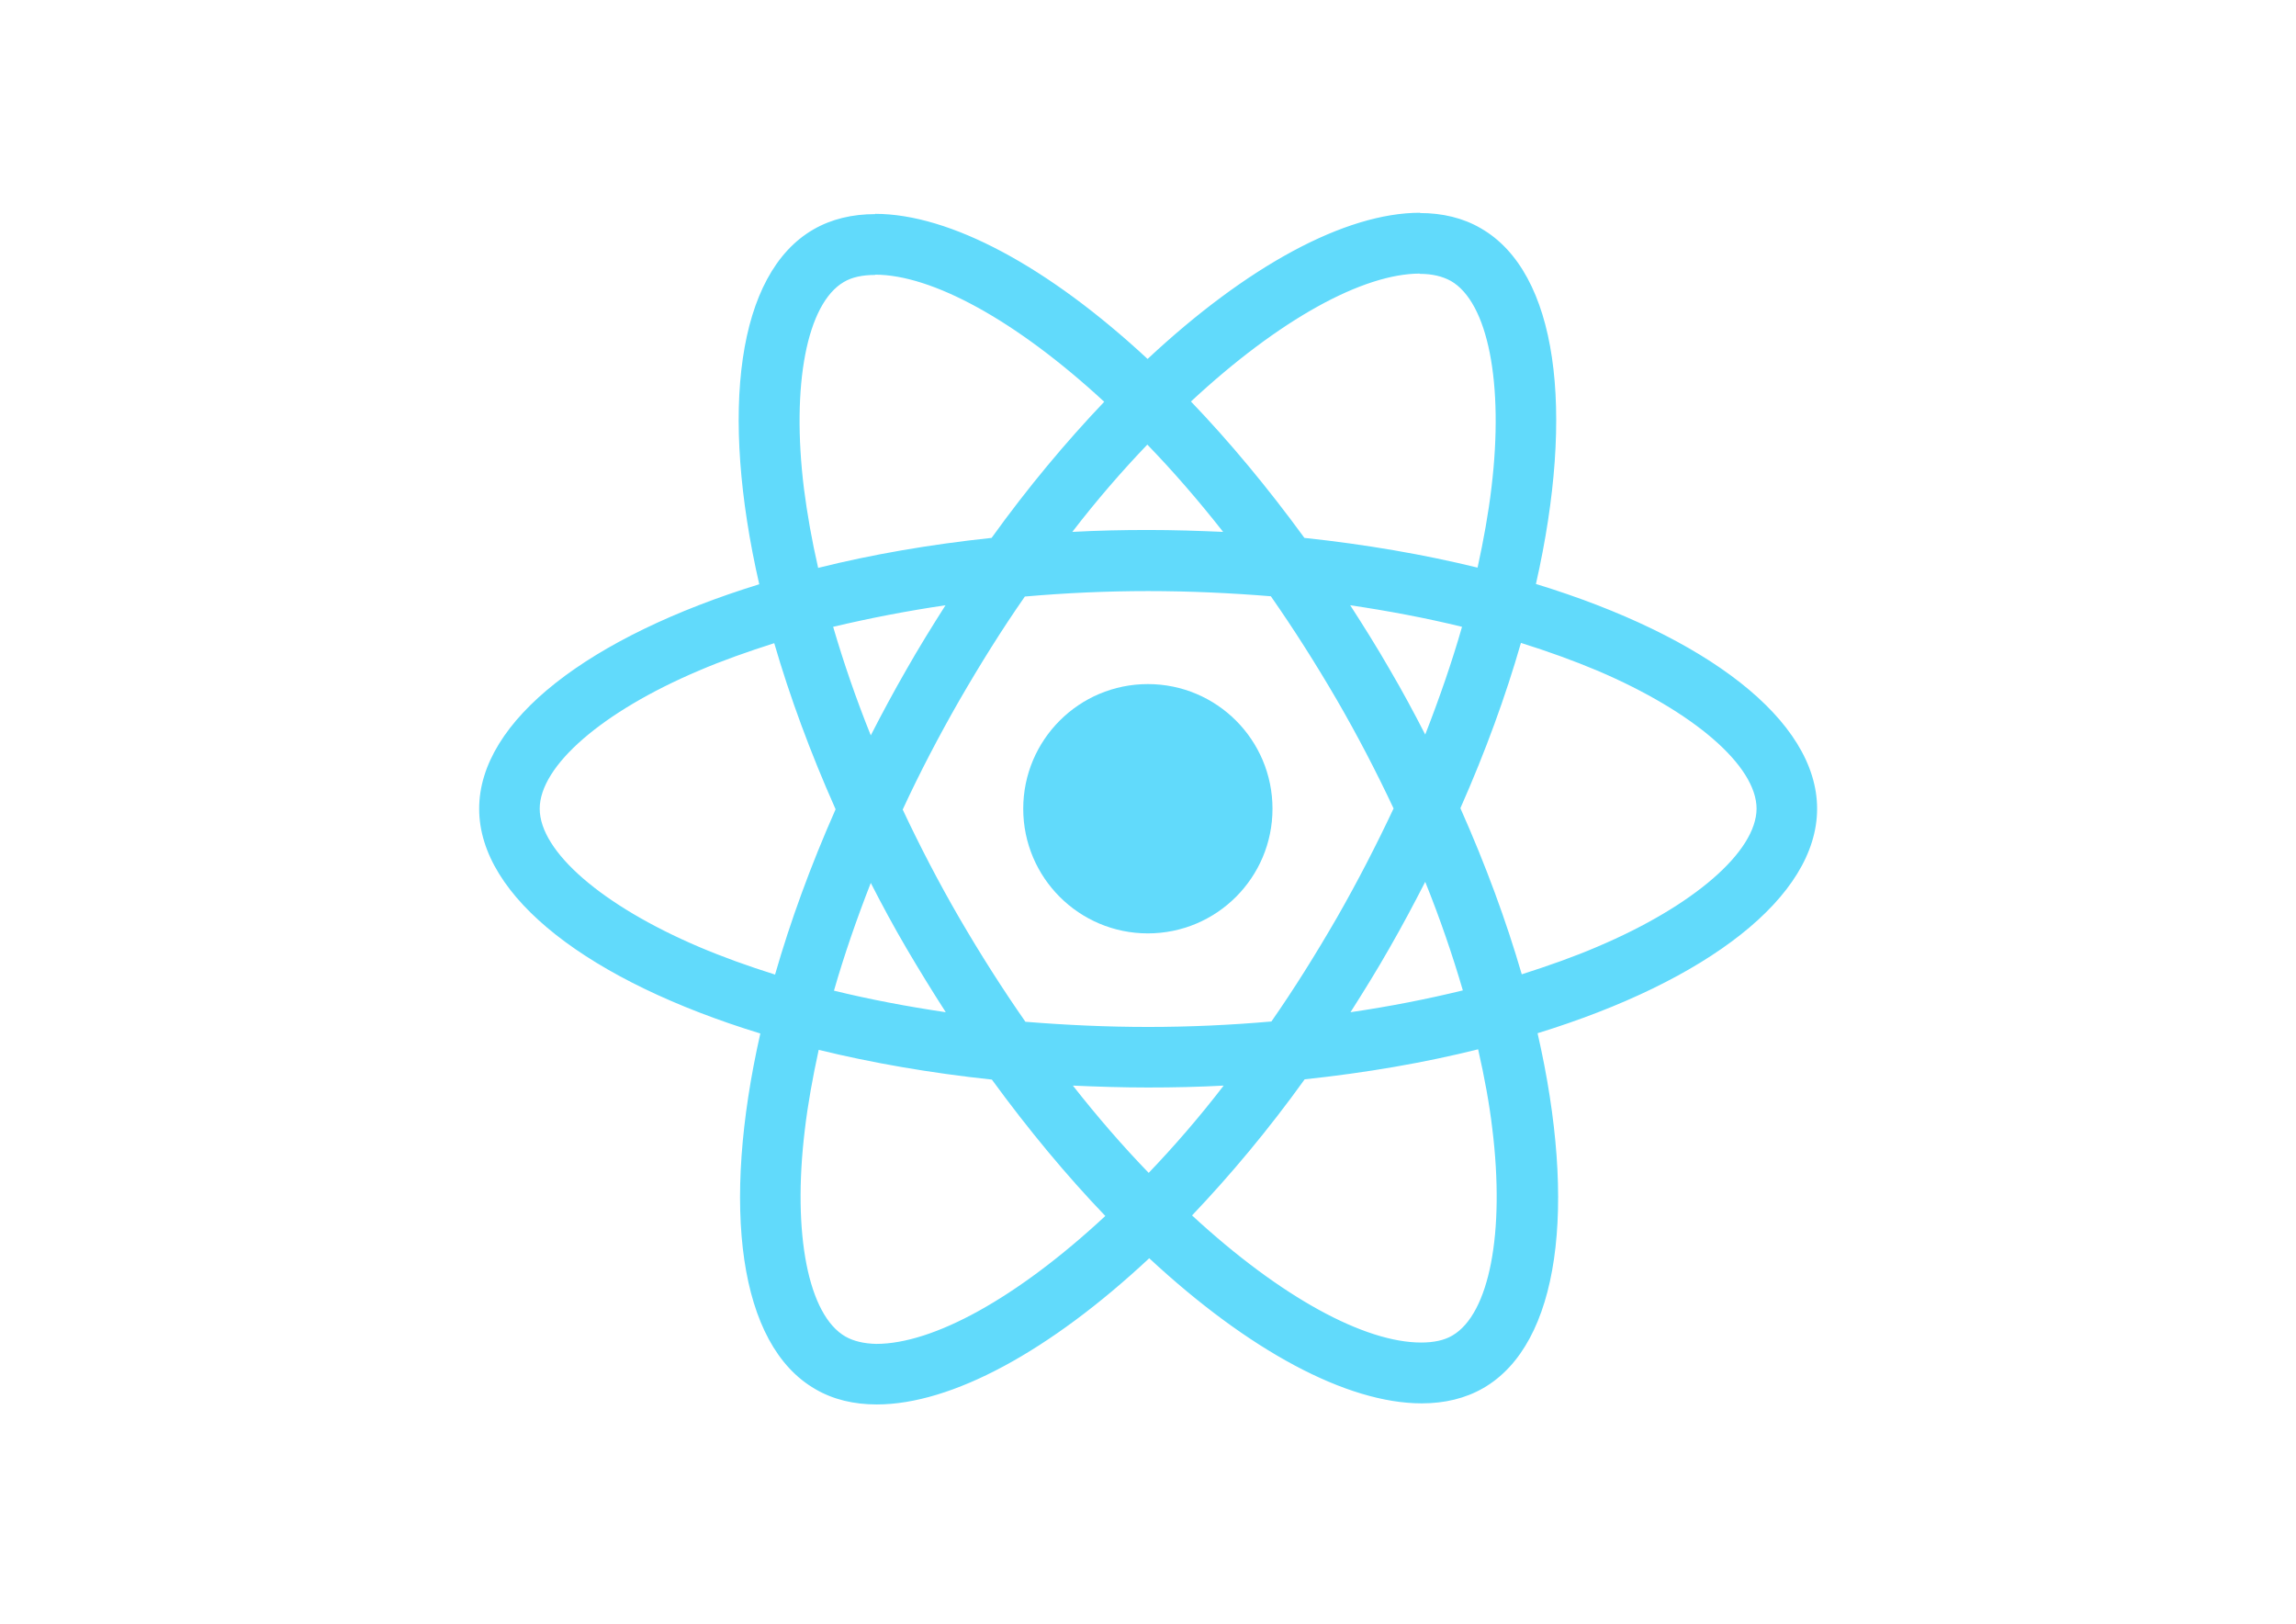
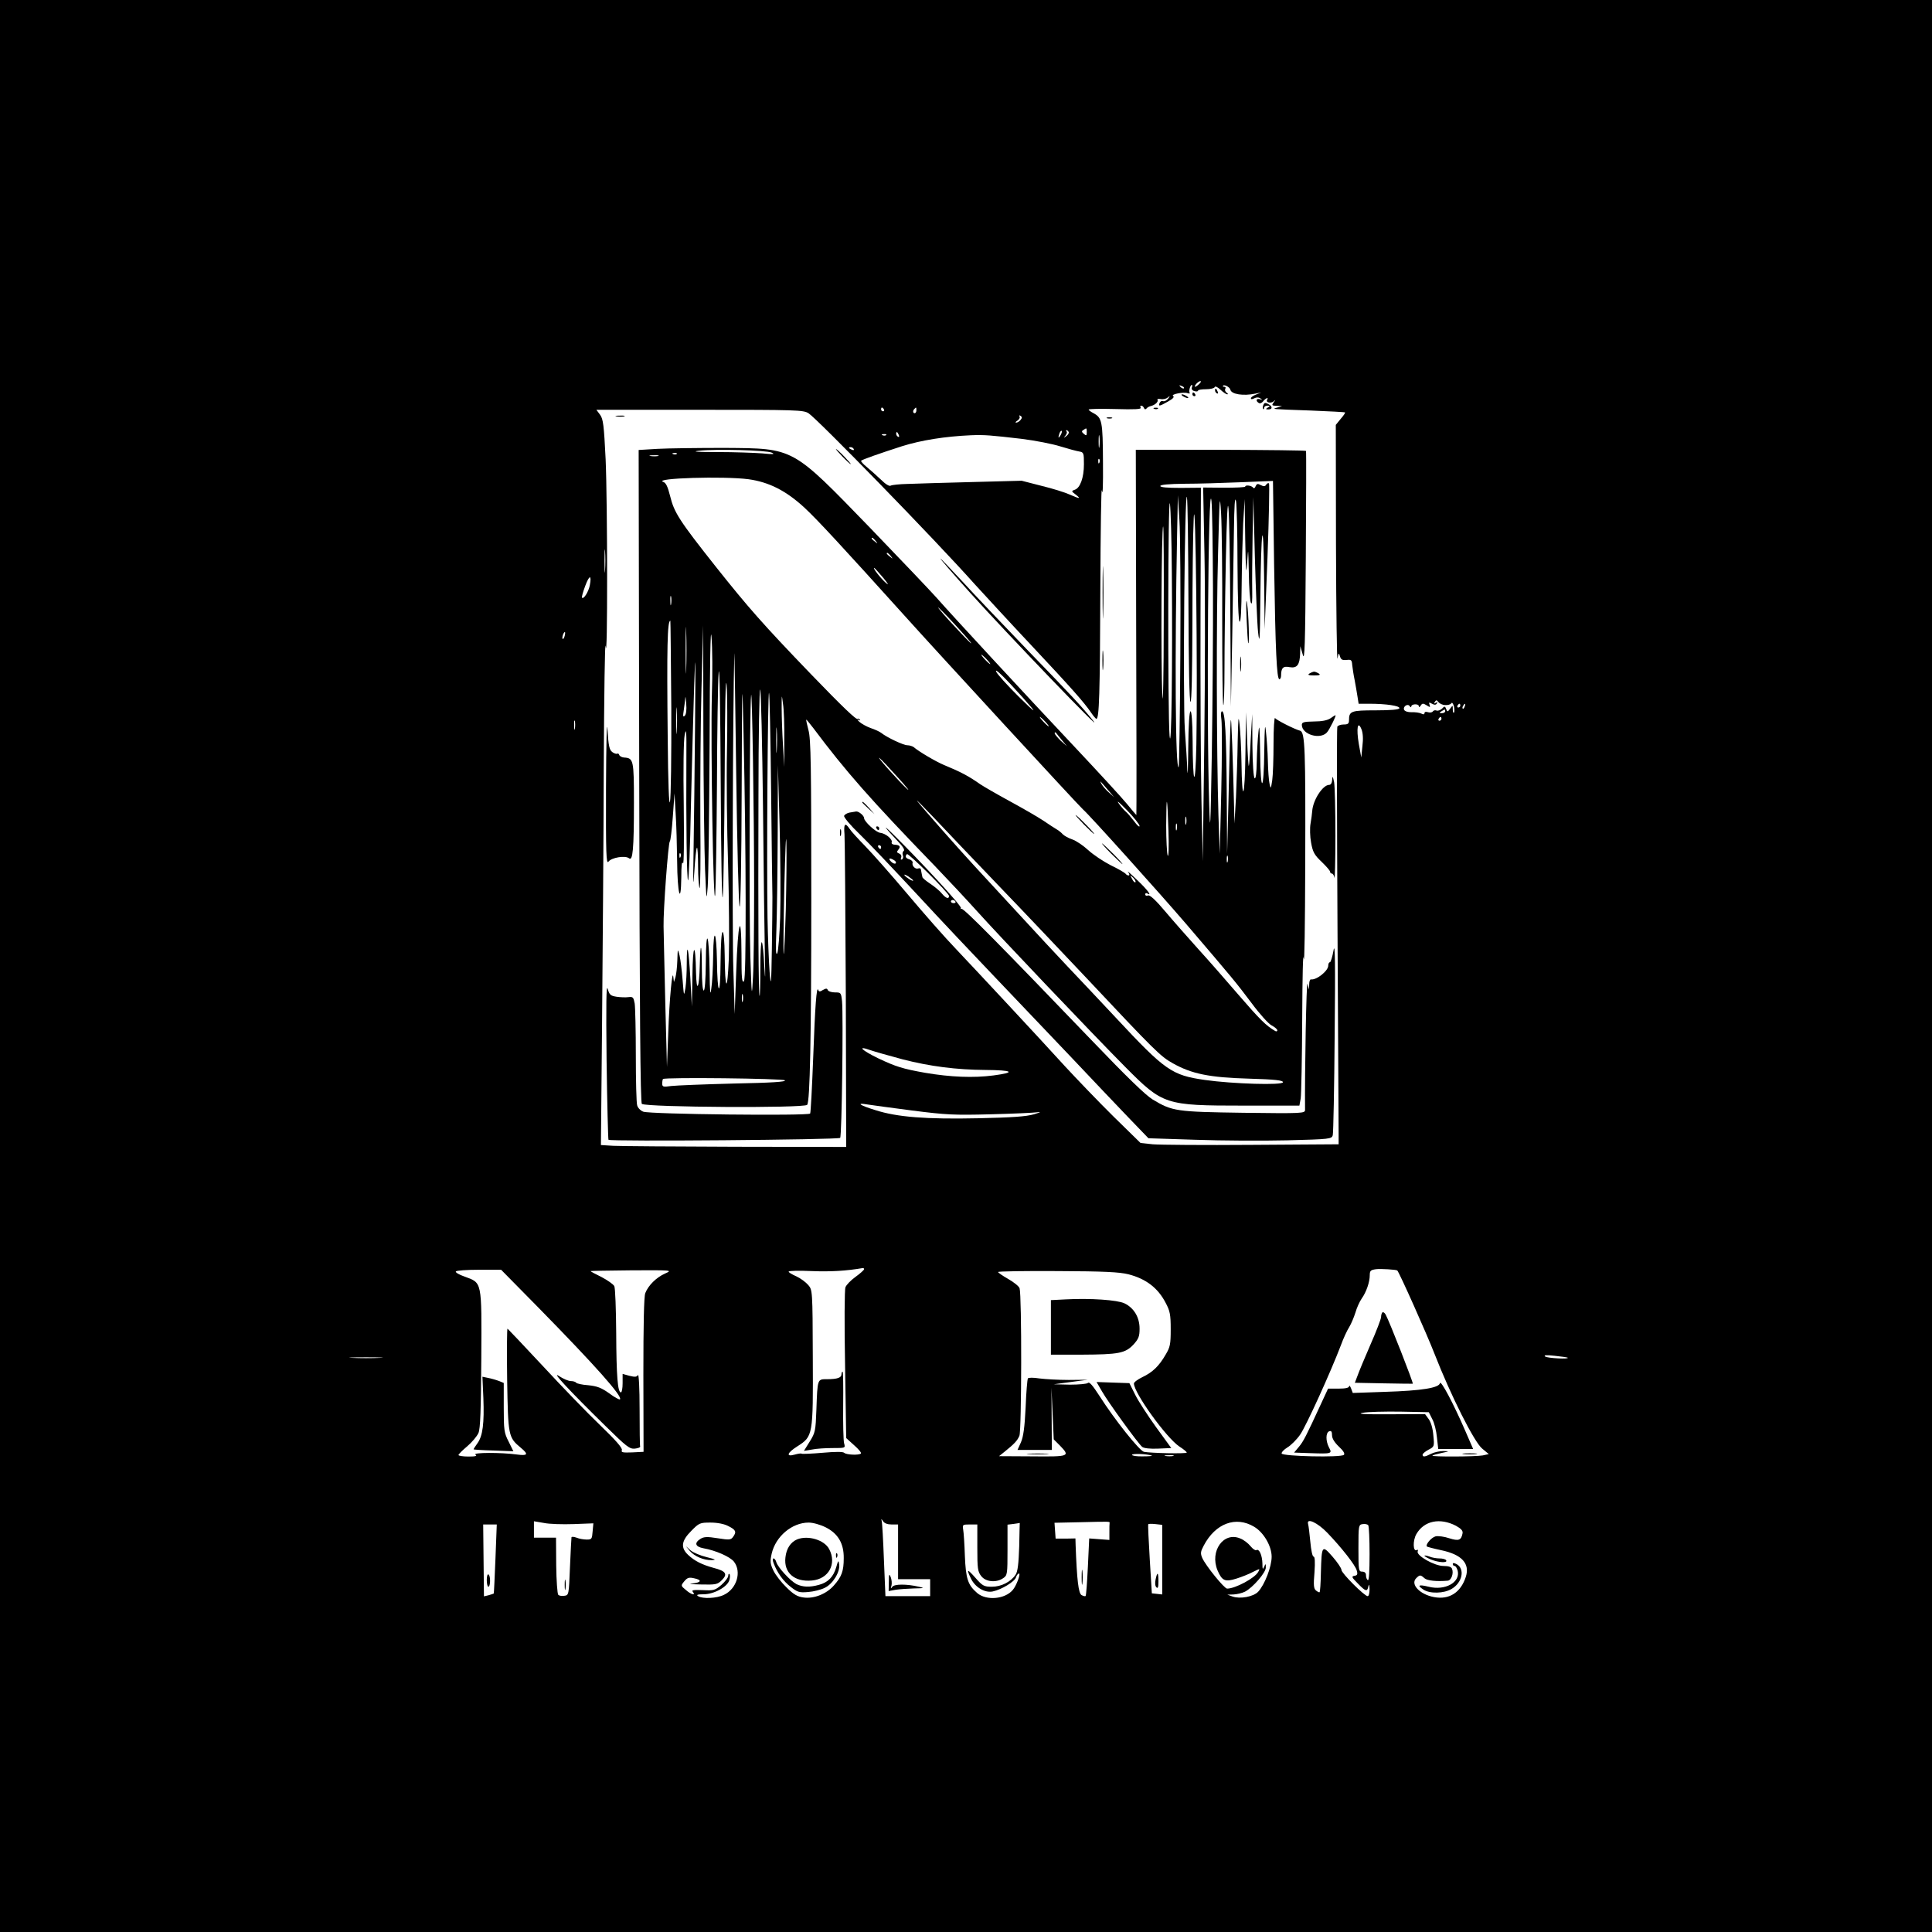
- <svg xmlns="http://www.w3.org/2000/svg" viewBox="0 0 841.9 595.3">
-   <g fill="#61DAFB">
-     <path d="M666.3 296.5c0-32.5-40.7-63.3-103.1-82.4 14.4-63.6 8-114.2-20.2-130.4-6.5-3.8-14.1-5.6-22.4-5.6v22.3c4.6 0 8.3.9 11.4 2.6 13.6 7.8 19.5 37.5 14.9 75.7-1.1 9.4-2.9 19.3-5.1 29.4-19.6-4.8-41-8.5-63.5-10.9-13.5-18.5-27.5-35.3-41.6-50 32.6-30.3 63.2-46.9 84-46.9V78c-27.5 0-63.5 19.6-99.9 53.6-36.4-33.8-72.4-53.2-99.9-53.2v22.3c20.7 0 51.4 16.5 84 46.6-14 14.7-28 31.4-41.3 49.9-22.6 2.4-44 6.1-63.6 11-2.3-10-4-19.7-5.2-29-4.7-38.2 1.1-67.9 14.6-75.8 3-1.8 6.9-2.6 11.5-2.6V78.5c-8.4 0-16 1.8-22.6 5.6-28.1 16.2-34.4 66.7-19.9 130.1-62.2 19.2-102.7 49.9-102.7 82.3 0 32.5 40.7 63.3 103.1 82.4-14.4 63.6-8 114.2 20.2 130.4 6.5 3.8 14.1 5.6 22.5 5.6 27.5 0 63.5-19.6 99.9-53.6 36.4 33.8 72.4 53.2 99.9 53.2 8.4 0 16-1.8 22.6-5.6 28.1-16.2 34.4-66.7 19.9-130.1 62-19.1 102.5-49.9 102.5-82.3zm-130.2-66.7c-3.7 12.9-8.3 26.2-13.5 39.5-4.1-8-8.4-16-13.1-24-4.6-8-9.5-15.8-14.4-23.4 14.2 2.1 27.9 4.7 41 7.9zm-45.8 106.5c-7.8 13.5-15.8 26.3-24.1 38.2-14.9 1.3-30 2-45.2 2-15.1 0-30.2-.7-45-1.9-8.3-11.9-16.4-24.6-24.2-38-7.6-13.1-14.5-26.4-20.8-39.8 6.2-13.4 13.2-26.8 20.7-39.9 7.8-13.5 15.8-26.3 24.1-38.2 14.9-1.3 30-2 45.2-2 15.1 0 30.2.7 45 1.9 8.3 11.9 16.4 24.6 24.2 38 7.6 13.1 14.5 26.4 20.8 39.8-6.3 13.4-13.2 26.8-20.7 39.9zm32.3-13c5.4 13.4 10 26.8 13.8 39.8-13.1 3.2-26.9 5.9-41.2 8 4.9-7.7 9.8-15.6 14.4-23.7 4.6-8 8.9-16.1 13-24.1zM421.2 430c-9.3-9.6-18.6-20.3-27.8-32 9 .4 18.2.7 27.5.7 9.4 0 18.7-.2 27.8-.7-9 11.7-18.3 22.4-27.5 32zm-74.4-58.9c-14.2-2.1-27.9-4.7-41-7.9 3.7-12.9 8.3-26.2 13.5-39.5 4.1 8 8.4 16 13.1 24 4.7 8 9.5 15.8 14.4 23.4zM420.7 163c9.3 9.6 18.6 20.3 27.8 32-9-.4-18.2-.7-27.5-.7-9.4 0-18.7.2-27.8.7 9-11.7 18.3-22.4 27.5-32zm-74 58.9c-4.9 7.7-9.8 15.6-14.4 23.7-4.6 8-8.9 16-13 24-5.4-13.4-10-26.8-13.8-39.8 13.1-3.1 26.9-5.8 41.2-7.9zm-90.5 125.2c-35.4-15.1-58.3-34.9-58.3-50.6 0-15.7 22.9-35.6 58.3-50.6 8.6-3.7 18-7 27.7-10.1 5.7 19.6 13.2 40 22.5 60.9-9.2 20.8-16.6 41.1-22.2 60.6-9.9-3.1-19.3-6.5-28-10.2zM310 490c-13.6-7.8-19.5-37.5-14.9-75.7 1.1-9.4 2.9-19.3 5.1-29.4 19.6 4.8 41 8.5 63.5 10.9 13.5 18.5 27.5 35.3 41.6 50-32.6 30.3-63.2 46.9-84 46.9-4.5-.1-8.3-1-11.3-2.7zm237.2-76.2c4.7 38.2-1.1 67.9-14.6 75.8-3 1.8-6.9 2.6-11.5 2.6-20.7 0-51.4-16.5-84-46.6 14-14.7 28-31.4 41.3-49.9 22.6-2.4 44-6.1 63.6-11 2.3 10.1 4.1 19.8 5.2 29.1zm38.5-66.7c-8.6 3.7-18 7-27.7 10.1-5.7-19.6-13.2-40-22.5-60.9 9.2-20.8 16.6-41.1 22.2-60.6 9.9 3.1 19.3 6.5 28.1 10.2 35.4 15.1 58.3 34.9 58.3 50.6-.1 15.7-23 35.6-58.4 50.6zM320.8 78.4z" />
-     <circle cx="420.9" cy="296.5" r="45.7" />
-     <path d="M520.5 78.1z" />
+ <svg xmlns="http://www.w3.org/2000/svg" version="1.0" width="1024pt" height="1024pt" viewBox="0 0 1024 1024" preserveAspectRatio="xMidYMid meet">
+   <g transform="translate(0,1024) scale(0.1,-0.1)" fill="#000000" stroke="none">
+     <path d="M0 5120 l0 -5120 5120 0 5120 0 0 5120 0 5120 -5120 0 -5120 0 0 -5120z m6356 3085 c-8 -8 -18 -15 -22 -15 -3 0 -1 7 6 15 7 8 17 15 22 15 5 0 3 -7 -6 -15z m-81 -23 c-3 -3 -11 0 -18 7 -9 10 -8 11 6 5 10 -3 15 -9 12 -12z m42 4 c-3 -8 2 -16 14 -19 10 -3 19 -2 19 3 0 4 19 7 42 7 23 0 44 5 46 11 2 7 15 1 30 -13 15 -14 31 -25 37 -25 5 0 4 4 -4 9 -7 5 -10 14 -7 20 4 6 2 11 -5 11 -7 0 -10 3 -6 6 7 7 35 -8 38 -21 5 -25 69 -35 134 -21 l30 6 -27 -11 c-16 -6 -28 -15 -28 -20 0 -6 7 -6 18 0 12 6 23 6 33 -1 11 -8 11 -9 -3 -4 -20 6 -24 -9 -6 -20 6 -4 16 0 23 9 13 17 31 24 21 8 -9 -14 20 -21 35 -8 11 10 11 9 0 -5 -12 -16 -10 -18 15 -19 l29 -1 -25 -8 c-30 -9 -40 -8 180 -16 96 -4 177 -8 179 -10 2 -2 -8 -17 -23 -34 l-26 -32 1 -636 c1 -350 5 -621 8 -602 6 31 7 32 13 12 5 -18 12 -22 35 -20 25 3 28 0 30 -27 2 -16 7 -52 13 -80 5 -27 12 -67 15 -87 l6 -38 57 0 c88 0 163 -11 159 -24 -2 -7 -45 -11 -126 -11 -130 0 -141 -4 -141 -52 0 -19 -6 -23 -29 -23 -16 0 -31 -6 -33 -12 -3 -7 -2 -485 1 -1063 3 -577 6 -1072 6 -1100 l0 -50 -460 -3 c-253 -2 -489 0 -525 3 l-65 7 -144 141 c-79 78 -193 197 -255 264 -153 168 -459 496 -580 624 -56 58 -171 189 -256 290 -85 101 -186 215 -223 253 -38 39 -76 80 -84 93 -24 36 -32 27 -27 -29 2 -29 5 -414 7 -855 l2 -802 -585 1 c-322 1 -614 3 -650 5 l-65 4 6 637 c3 350 8 961 9 1357 2 396 6 689 10 650 11 -115 10 762 0 990 -9 183 -13 213 -29 236 l-20 27 547 0 c514 0 549 -1 577 -18 46 -29 669 -668 880 -905 55 -60 190 -207 301 -325 210 -224 279 -301 317 -357 12 -18 25 -33 28 -33 15 0 19 130 21 679 1 322 5 561 8 531 5 -33 7 29 6 150 -1 218 -5 235 -50 260 -14 7 -26 16 -26 19 0 4 64 5 141 3 103 -3 140 -1 135 7 -4 6 -3 11 3 11 5 0 12 -6 14 -12 4 -9 8 -9 14 -3 4 6 15 11 23 13 22 5 41 23 35 33 -3 4 4 6 16 4 13 -3 30 1 38 8 14 11 14 10 2 -6 -8 -10 -20 -16 -27 -13 -7 3 -15 -2 -18 -10 -7 -19 -1 -18 45 8 25 14 35 24 27 29 -15 9 56 23 77 15 9 -3 14 -2 10 3 -5 10 4 41 12 41 3 0 3 -6 0 -14z m-1632 -116 c3 -5 1 -10 -4 -10 -6 0 -11 5 -11 10 0 6 2 10 4 10 3 0 8 -4 11 -10z m172 -5 c0 -8 -4 -15 -9 -15 -10 0 -11 14 -1 23 9 10 10 9 10 -8z m552 -51 c-6 -8 -17 -14 -23 -14 -6 0 -3 5 7 11 9 6 14 15 11 21 -4 7 -2 8 5 4 9 -6 9 -11 0 -22z m351 -65 c0 -18 -2 -20 -15 -9 -13 11 -13 15 -3 21 18 12 18 12 18 -12z m-139 -16 c-12 -20 -14 -14 -5 12 4 9 9 14 11 11 3 -2 0 -13 -6 -23z m43 18 c3 -5 -2 -15 -12 -22 -15 -12 -16 -12 -5 2 7 9 10 19 6 22 -3 4 -4 7 0 7 3 0 8 -4 11 -9z m-900 -17 c3 -8 2 -12 -4 -9 -6 3 -10 10 -10 16 0 14 7 11 14 -7z m1063 -61 c-2 -16 -4 -3 -4 27 0 30 2 43 4 28 2 -16 2 -40 0 -55z m-1130 61 c-3 -3 -12 -4 -19 -1 -8 3 -5 6 6 6 11 1 17 -2 13 -5z m718 -20 c72 -9 164 -27 205 -40 42 -13 87 -25 100 -27 24 -4 25 -8 25 -68 0 -71 -20 -126 -49 -135 -18 -6 -18 -8 5 -25 31 -24 22 -24 -32 0 -24 11 -91 32 -149 46 l-105 27 -265 -7 c-146 -4 -299 -8 -341 -10 -42 -1 -81 -5 -88 -9 -7 -5 -28 8 -51 31 -22 21 -56 51 -75 67 -20 16 -33 31 -31 34 8 7 96 38 217 77 102 32 229 52 364 58 74 3 106 0 270 -19z m-890 -54 c3 -6 -1 -7 -9 -4 -18 7 -21 14 -7 14 6 0 13 -4 16 -10z m1302 -72 c-3 -8 -6 -5 -6 6 -1 11 2 17 5 13 3 -3 4 -12 1 -19z m-2620 -570 c-2 -29 -3 -8 -3 47 0 55 1 79 3 53 2 -26 2 -71 0 -100z m-81 -81 c-7 -34 -32 -74 -41 -65 -3 3 5 31 17 63 22 59 35 60 24 2z m-133 -267 c-3 -12 -8 -19 -11 -16 -5 6 5 36 12 36 2 0 2 -9 -1 -20z m4667 -367 c13 -1 28 3 32 9 4 7 9 1 14 -15 3 -16 4 -31 0 -34 -3 -4 -6 4 -6 17 0 23 0 23 -14 4 -13 -18 -15 -18 -21 -2 -6 16 -9 16 -22 2 -9 -8 -22 -13 -29 -10 -7 3 -16 1 -20 -5 -3 -5 -14 -7 -25 -4 -11 4 -19 2 -19 -5 0 -7 -6 -8 -17 -2 -10 5 -33 8 -52 7 -20 0 -35 5 -39 13 -7 18 20 35 30 19 4 -7 8 -7 8 -2 0 15 40 16 40 2 0 -7 4 -6 10 3 8 13 13 13 31 2 19 -12 21 -12 16 2 -5 14 -3 15 13 6 13 -7 21 -7 26 2 5 7 3 8 -6 3 -9 -6 -11 -4 -5 5 7 11 10 10 19 -1 6 -8 22 -16 36 -16z m80 -3 c0 -5 -5 -10 -11 -10 -5 0 -7 5 -4 10 3 6 8 10 11 10 2 0 4 -4 4 -10z m23 -5 c-3 -9 -8 -14 -10 -11 -3 3 -2 9 2 15 9 16 15 13 8 -4z m-103 -25 c0 -5 -8 -10 -17 -10 -15 0 -16 2 -3 10 19 12 20 12 20 0z m-20 -40 c0 -5 -5 -10 -11 -10 -5 0 -7 5 -4 10 3 6 8 10 11 10 2 0 4 -4 4 -10z m-4593 -52 c-2 -13 -4 -5 -4 17 -1 22 1 32 4 23 2 -10 2 -28 0 -40z m4174 -93 l-6 -60 -13 72 c-14 82 -6 127 14 78 8 -20 10 -51 5 -90z m-2436 -1660 c144 -37 284 -55 438 -56 146 -1 164 -13 43 -29 -107 -14 -228 -9 -363 14 -118 21 -154 32 -249 77 -88 43 -114 69 -41 43 23 -8 101 -30 172 -49z m50 -271 c180 -23 221 -25 415 -20 118 3 231 8 250 11 21 3 13 -1 -20 -11 -41 -12 -116 -17 -294 -21 -277 -6 -431 6 -546 43 -85 26 -105 41 -42 30 20 -3 127 -18 237 -32z m-255 -841 c-1 -5 -21 -23 -46 -41 -25 -18 -49 -43 -53 -55 -5 -12 -6 -197 -2 -411 l6 -388 42 -38 c23 -20 40 -40 36 -44 -10 -10 -78 -7 -89 4 -6 6 -47 6 -114 0 -57 -5 -107 -7 -111 -5 -3 3 -20 0 -38 -5 -47 -13 -39 10 15 44 83 53 84 57 82 471 -1 356 -2 358 -24 384 -13 15 -41 36 -63 46 -23 10 -41 21 -41 25 0 5 55 6 123 3 99 -4 183 1 270 16 4 0 7 -2 7 -6z m2826 -7 c11 -11 157 -338 197 -441 87 -223 211 -469 253 -503 l35 -29 -32 -7 c-38 -7 -275 -8 -267 -1 3 3 25 9 49 14 43 9 43 9 9 10 -19 0 -48 -6 -64 -14 -33 -17 -46 -19 -46 -5 0 5 14 17 31 26 31 16 32 17 26 76 -3 38 -13 71 -25 87 l-19 26 -189 -1 c-134 -1 -175 2 -141 8 26 5 115 7 199 6 l151 -3 18 -36 c11 -19 22 -63 25 -97 l7 -62 92 0 93 0 -43 99 c-61 141 -129 269 -133 250 -5 -25 -96 -40 -289 -46 l-173 -6 -9 24 c-5 13 -10 18 -10 12 -1 -9 -19 -13 -56 -13 l-56 0 -38 -82 c-77 -167 -93 -199 -117 -227 l-25 -30 85 -3 c115 -4 118 -3 100 30 -18 35 -18 78 1 86 11 4 15 -2 15 -21 0 -17 13 -38 36 -60 25 -23 33 -38 27 -44 -15 -15 -325 -8 -330 7 -2 6 12 21 30 32 19 11 50 42 68 68 32 46 162 332 216 474 13 36 33 79 44 96 11 18 25 52 33 77 7 25 22 58 33 74 25 35 43 88 43 124 0 24 5 28 33 32 25 3 108 -2 113 -7z m-4550 -199 c300 -306 445 -469 430 -484 -3 -3 -29 11 -57 32 -42 30 -64 38 -111 43 -32 2 -61 9 -64 13 -3 5 -16 9 -28 9 -13 0 -41 12 -62 26 -47 32 50 -73 245 -264 111 -109 128 -123 156 -120 16 2 29 6 28 11 -2 4 -3 94 -3 200 0 108 -4 186 -9 179 -6 -11 -17 -11 -45 -4 l-36 10 0 -49 c0 -27 -4 -49 -9 -49 -17 0 -24 85 -25 315 -1 127 -5 238 -10 248 -5 10 -35 31 -67 48 -33 16 -59 30 -59 32 0 1 98 3 218 4 216 1 217 1 177 -17 -47 -21 -89 -63 -105 -104 -7 -19 -10 -165 -10 -435 l1 -406 -60 -3 c-51 -2 -60 0 -55 12 4 11 -33 53 -116 133 -68 65 -204 206 -303 313 -100 107 -184 196 -187 198 -3 1 -4 -120 -2 -270 5 -301 6 -306 73 -362 42 -35 36 -43 -23 -35 -80 11 -236 11 -218 -1 11 -7 0 -10 -37 -10 -29 0 -53 4 -53 8 0 4 21 25 46 46 25 21 52 53 60 71 10 24 13 117 15 395 2 415 5 399 -89 434 -29 10 -49 22 -46 27 3 5 58 9 123 9 l117 0 200 -203z m3125 179 c93 -24 156 -72 197 -151 23 -43 27 -62 27 -140 0 -80 -3 -95 -27 -135 -35 -61 -70 -94 -123 -119 -25 -12 -45 -27 -45 -34 1 -51 172 -288 241 -334 22 -14 39 -28 39 -32 0 -7 -192 -3 -227 4 -24 6 -156 171 -236 297 -35 54 -53 76 -61 68 -5 -5 -48 -9 -95 -9 l-86 2 90 12 90 12 -100 -1 c-55 0 -125 4 -156 8 -32 5 -58 5 -61 0 -3 -5 -9 -74 -12 -154 -5 -104 -12 -156 -25 -185 l-18 -40 91 0 91 0 -1 165 -1 165 6 -137 6 -137 33 -33 c55 -57 51 -59 -145 -57 l-178 1 30 24 c51 41 67 58 78 84 12 26 13 745 1 782 -3 10 -30 32 -60 49 -30 17 -54 34 -54 37 0 4 142 6 315 5 248 -1 327 -5 376 -17z m2328 -442 c10 -9 -106 -3 -119 6 -10 8 5 9 50 4 36 -4 67 -8 69 -10z m-6296 -1 c-40 -2 -106 -2 -145 0 -40 1 -8 3 72 3 80 0 112 -2 73 -3z m4092 -518 c6 -2 -16 -4 -47 -4 -32 -1 -58 3 -58 8 0 8 79 5 105 -4z m113 -2 c-10 -2 -28 -2 -40 0 -13 2 -5 4 17 4 22 1 32 -1 23 -4z m-1493 -363 l35 0 0 -145 0 -145 85 0 85 0 0 -45 0 -45 -119 0 -118 0 -8 192 c-4 105 -9 198 -12 207 -3 12 -2 12 7 -1 7 -12 24 -18 45 -18z m-1685 2 l105 4 -4 -43 c-3 -40 -5 -43 -31 -43 -16 0 -40 4 -54 10 -14 5 -27 6 -27 2 -1 -4 -4 -74 -8 -157 -6 -148 -6 -150 -30 -153 -13 -2 -27 0 -32 5 -5 5 -10 76 -11 156 l-1 147 -58 0 -59 0 0 44 0 43 53 -9 c28 -6 99 -8 157 -6z m2841 5 c-1 -4 -1 -26 -1 -48 l0 -41 -54 4 -53 4 -7 -150 c-4 -82 -9 -152 -12 -155 -3 -3 -13 0 -22 5 -16 11 -24 78 -31 264 l-1 36 -52 -1 -53 0 -3 42 -3 42 138 3 c164 4 155 4 154 -5z m766 -19 c51 -30 93 -103 93 -159 0 -53 -37 -149 -72 -186 -25 -26 -95 -39 -135 -25 l-28 10 33 1 c18 1 45 7 61 15 42 22 111 102 110 128 0 22 -1 22 -9 3 -7 -16 -9 -12 -9 18 -1 44 -17 80 -32 71 -5 -3 -19 6 -31 21 -12 15 -36 34 -55 41 -88 37 -162 -67 -120 -169 24 -56 40 -63 100 -44 29 9 69 25 89 36 37 18 37 18 27 0 -17 -33 -122 -89 -165 -89 -15 0 -114 122 -132 163 -10 24 -9 33 8 65 62 118 170 158 267 100z m388 -32 c75 -78 149 -172 156 -200 6 -20 3 -26 -12 -28 -17 -3 -15 -8 17 -40 42 -44 51 -46 57 -15 3 13 5 8 6 -15 0 -22 -4 -38 -10 -38 -17 0 -139 122 -139 139 0 9 -21 40 -47 70 -56 64 -58 62 -62 -84 -1 -55 -4 -102 -7 -104 -2 -2 -10 2 -19 9 -12 10 -14 28 -8 96 4 57 2 84 -5 84 -6 0 -13 34 -17 78 -4 42 -9 85 -12 95 -9 34 50 7 102 -47z m682 37 c27 -15 37 -26 35 -39 -7 -38 -20 -43 -71 -27 -26 9 -59 13 -72 10 -23 -6 -55 -44 -46 -54 3 -2 36 -11 74 -19 111 -23 155 -71 132 -142 -27 -83 -88 -122 -168 -107 -76 14 -127 68 -95 100 19 19 23 19 44 0 14 -13 65 -18 123 -13 19 1 33 39 23 63 -3 10 -19 15 -45 15 -48 0 -145 55 -137 77 3 8 1 11 -4 8 -21 -13 -23 49 -3 84 41 71 125 88 210 44z m-3858 -1 c41 -20 46 -31 27 -57 -12 -17 -19 -18 -82 -8 -56 9 -73 8 -91 -3 -35 -22 -28 -42 15 -50 67 -12 141 -45 162 -71 42 -54 15 -144 -53 -176 -38 -19 -113 -22 -137 -7 -11 7 -3 10 29 10 56 0 128 40 137 76 4 14 4 28 0 31 -3 4 -6 -1 -6 -9 0 -9 -16 -30 -36 -48 -34 -29 -41 -31 -99 -28 -50 2 -61 0 -53 -9 18 -22 -9 -15 -37 10 -27 22 -27 23 -8 46 16 19 25 22 51 16 45 -9 40 -23 -10 -28 -24 -2 -3 -4 45 -5 82 -2 90 0 113 23 32 32 22 48 -44 65 -62 17 -101 37 -134 68 -42 39 -37 75 16 128 41 42 46 44 102 44 36 0 72 -7 93 -18z m517 -7 c66 -33 97 -86 96 -164 0 -68 -11 -98 -52 -144 -39 -45 -106 -72 -161 -64 -32 4 -53 16 -91 54 -27 26 -58 66 -69 89 -17 36 -18 48 -9 89 21 92 108 165 196 165 23 0 62 -11 90 -25z m1026 -102 c-3 -91 -8 -133 -19 -149 -25 -38 -76 -64 -126 -64 -41 0 -49 4 -86 46 -45 51 -50 50 -25 -2 22 -47 74 -78 116 -69 47 10 116 52 123 75 3 11 11 20 16 20 10 0 -14 -65 -33 -87 -41 -49 -139 -58 -188 -17 -50 43 -61 75 -66 198 -2 61 -6 123 -9 139 -4 26 -3 27 35 27 l40 0 0 -124 c0 -110 2 -126 21 -150 24 -31 81 -36 117 -10 21 14 22 22 22 149 l0 134 33 4 c17 2 32 5 32 5 0 1 -2 -55 -3 -125z m758 -70 l0 -184 -27 3 -28 3 -11 180 c-6 99 -10 183 -8 186 1 3 19 3 38 1 l36 -4 0 -185z m1099 30 c0 -91 -3 -142 -9 -138 -6 3 -10 15 -10 26 0 12 -7 19 -20 19 -19 0 -20 7 -20 124 0 122 1 125 23 128 12 2 25 -1 29 -6 4 -6 7 -75 7 -153z m-4633 -25 c-4 -100 -8 -183 -9 -184 -1 -1 -13 -5 -27 -9 l-25 -6 -2 191 -2 190 36 0 36 0 -7 -182z" />
+     <path d="M6440 8171 c0 -6 4 -13 10 -16 6 -3 7 1 4 9 -7 18 -14 21 -14 7z" />
+     <path d="M6320 8150 c0 -5 5 -10 11 -10 5 0 7 5 4 10 -3 6 -8 10 -11 10 -2 0 -4 -4 -4 -10z" />
+     <path d="M6270 8140 c8 -5 20 -10 25 -10 6 0 3 5 -5 10 -8 5 -19 10 -25 10 -5 0 -3 -5 5 -10z" />
+     <path d="M6696 8093 c-4 -9 -4 -18 -1 -21 3 -3 5 0 5 6 0 7 8 12 18 12 14 0 15 -2 2 -10 -13 -8 -12 -10 3 -10 23 0 22 17 -2 29 -15 8 -20 7 -25 -6z" />
+     <path d="M6118 8073 c7 -3 16 -2 19 1 4 3 -2 6 -13 5 -11 0 -14 -3 -6 -6z" />
+     <path d="M3268 8033 c12 -2 30 -2 40 0 9 3 -1 5 -23 4 -22 0 -30 -2 -17 -4z" />
+     <path d="M5868 8023 c6 -2 18 -2 25 0 6 3 1 5 -13 5 -14 0 -19 -2 -12 -5z" />
+     <path d="M3485 7861 l-100 -6 3 -1730 c2 -1244 6 -1731 14 -1736 29 -18 858 -23 876 -5 15 15 22 358 22 1081 0 718 -2 858 -15 905 -8 30 -13 55 -12 56 1 1 18 -19 37 -44 172 -230 306 -382 645 -732 71 -74 172 -182 224 -240 112 -125 616 -655 786 -826 199 -200 210 -204 626 -204 l296 0 7 38 c3 20 7 213 8 427 1 215 4 356 8 315 4 -41 7 182 8 495 2 615 -1 704 -27 712 -33 9 -126 57 -133 67 -4 6 -8 -55 -8 -135 0 -80 -3 -168 -7 -195 -7 -46 -8 -47 -14 -19 -4 17 -8 71 -9 120 -1 50 -6 119 -10 155 -5 51 -7 32 -9 -95 -2 -226 -20 -238 -22 -15 -2 133 -4 160 -9 110 -4 -36 -8 -107 -9 -158 -1 -59 -5 -91 -11 -87 -6 4 -11 75 -12 173 l-1 167 -8 -135 c-3 -74 -8 -137 -10 -140 -2 -3 -6 60 -9 140 l-6 145 -3 -220 c-3 -240 -18 -273 -21 -45 -1 74 -6 164 -10 200 -6 54 -7 38 -10 -90 -1 -85 -6 -218 -9 -295 l-8 -140 -3 120 c-1 66 -6 201 -9 300 -8 202 -8 211 -20 -305 l-7 -275 -2 310 c-2 329 -9 445 -25 445 -6 0 -7 -18 -3 -47 3 -26 3 -196 -1 -377 l-8 -331 -7 205 c-10 333 -12 1030 -2 1390 8 303 9 323 16 210 4 -69 7 -324 6 -568 0 -243 2 -446 6 -449 3 -3 6 83 6 193 0 109 3 366 7 569 10 482 20 360 24 -285 l3 -485 7 365 c3 201 7 455 9 565 2 137 5 187 11 160 4 -22 8 -174 8 -337 1 -186 5 -299 11 -303 7 -4 10 63 11 192 1 109 5 257 8 328 l8 130 3 -215 c3 -170 5 -196 10 -125 6 88 6 87 9 -50 1 -77 6 -149 11 -160 6 -13 8 9 7 65 -1 47 0 177 2 290 l4 205 8 -315 c5 -173 12 -353 17 -400 8 -72 10 -45 12 175 4 386 16 460 20 120 l3 -280 15 383 c8 211 11 386 8 390 -4 3 -11 0 -15 -7 -6 -10 -13 -10 -29 -2 -16 9 -21 7 -27 -6 -3 -10 -9 -13 -13 -8 -8 12 -42 16 -42 6 0 -4 -50 -6 -112 -6 l-111 1 7 -358 c4 -198 3 -643 -1 -991 l-8 -632 -7 320 c-4 176 -6 621 -5 990 l2 670 -107 -1 c-72 0 -108 3 -108 10 0 7 43 11 128 12 70 0 204 4 298 8 l171 7 6 -443 c7 -460 14 -608 28 -608 5 0 9 9 9 19 0 41 11 52 45 45 40 -7 54 12 56 73 l1 38 13 -45 c10 -38 13 42 16 515 2 308 3 562 1 565 -2 3 -206 5 -453 6 l-449 0 2 -968 c2 -532 2 -968 1 -968 -1 0 -23 26 -49 58 -25 31 -150 167 -278 303 -261 277 -644 691 -732 791 -33 37 -191 203 -352 370 -417 430 -400 421 -772 424 -140 0 -300 -2 -355 -5z m605 -20 c20 -9 9 -10 -50 -4 -41 3 -147 7 -235 7 -111 0 -142 2 -100 7 87 10 356 3 385 -10z m-503 -7 c-3 -3 -12 -4 -19 -1 -8 3 -5 6 6 6 11 1 17 -2 13 -5z m-99 -11 c-10 -2 -28 -2 -40 0 -13 2 -5 4 17 4 22 1 32 -1 23 -4z m479 -123 c108 -15 198 -60 296 -150 70 -65 201 -207 532 -574 175 -195 925 -1009 945 -1026 34 -29 405 -442 545 -605 253 -296 263 -308 349 -422 42 -57 90 -110 106 -118 17 -9 30 -20 30 -26 0 -6 -6 -7 -12 -3 -47 27 -82 62 -190 187 -67 78 -165 190 -218 248 -52 58 -130 146 -173 197 -52 62 -82 89 -92 86 -8 -4 -15 -1 -15 6 0 6 5 8 10 5 29 -18 3 18 -52 70 -34 33 -56 52 -49 43 8 -11 9 -18 3 -18 -6 0 -13 4 -16 9 -4 5 -39 26 -79 45 -39 20 -93 56 -119 80 -26 24 -64 50 -85 57 -21 7 -43 20 -50 27 -7 8 -21 20 -32 26 -10 6 -43 27 -72 47 -30 20 -110 66 -178 103 -68 37 -137 77 -155 89 -61 43 -102 65 -194 103 -41 17 -133 71 -159 94 -7 5 -22 10 -34 10 -20 0 -108 41 -139 66 -8 6 -33 18 -55 25 -22 8 -49 23 -60 33 -11 10 -13 15 -5 11 9 -5 12 -4 7 1 -5 5 -10 7 -11 4 -5 -9 -80 63 -246 235 -257 267 -334 355 -505 570 -195 246 -222 289 -243 375 -13 51 -22 71 -37 76 -54 20 322 31 452 14z m2462 -576 c1 -220 -2 -612 -6 -870 -7 -414 -9 -447 -14 -279 -15 448 -5 1763 12 1610 4 -33 7 -240 8 -461z m-130 -76 c1 -334 5 -528 11 -528 6 0 9 155 10 418 0 229 3 480 7 557 10 169 21 -845 14 -1200 -5 -244 -19 -225 -20 28 -1 91 -5 147 -11 147 -6 0 -11 -72 -12 -192 -1 -106 -3 -161 -5 -123 -1 39 -7 136 -13 217 -11 160 -1 1286 11 1233 4 -16 7 -267 8 -557z m-88 152 c4 -475 -2 -964 -12 -860 -10 117 -9 1300 2 1230 4 -30 9 -197 10 -370z m45 -433 c-2 -324 -6 -590 -9 -593 -17 -17 -21 580 -8 1241 l4 200 8 -130 c5 -71 7 -395 5 -718z m-88 176 c0 -280 -4 -456 -7 -393 -9 166 -5 900 4 900 3 0 4 -228 3 -507z m-1527 430 c13 -16 12 -17 -3 -4 -10 7 -18 15 -18 17 0 8 8 3 21 -13z m80 -80 c13 -16 12 -17 -3 -4 -10 7 -18 15 -18 17 0 8 8 3 21 -13z m-40 -115 c27 -33 32 -43 15 -28 -29 25 -71 80 -63 80 3 0 24 -24 48 -52z m-1124 -140 c-2 -13 -4 -5 -4 17 -1 22 1 32 4 23 2 -10 2 -28 0 -40z m1536 -143 c45 -49 66 -76 48 -60 -18 17 -69 71 -114 120 -45 50 -66 77 -48 60 18 -16 69 -70 114 -120z m-1456 -203 c-1 -53 -3 -7 -3 103 0 110 2 154 3 97 2 -57 2 -147 0 -200z m136 -138 c-7 -253 8 -1164 18 -1054 3 41 7 302 9 580 1 278 5 546 9 595 5 52 9 -198 11 -590 2 -392 6 -644 11 -595 4 47 8 339 10 650 1 341 5 527 10 470 4 -52 5 -212 2 -355 -3 -143 0 -411 6 -595 5 -184 7 -409 4 -500 -8 -185 -20 -175 -22 18 -1 74 -5 122 -11 122 -6 0 -10 -63 -11 -167 -1 -185 -17 -171 -19 17 -3 157 -18 180 -20 30 -1 -69 -5 -150 -10 -180 -5 -43 -8 -22 -9 95 -3 201 -19 236 -20 43 -1 -92 -5 -148 -11 -148 -6 0 -10 46 -10 117 0 136 -8 149 -11 18 -3 -124 -17 -153 -20 -40 -3 167 -17 157 -19 -15 l-3 -165 -8 149 c-9 163 -19 205 -19 79 0 -44 -3 -102 -7 -129 -8 -47 -8 -46 -15 41 -4 50 -11 108 -16 130 -10 39 -10 39 -12 -25 -1 -36 -6 -76 -10 -90 l-8 -25 -3 25 c-5 53 -21 -114 -27 -290 l-7 -185 -9 345 c-4 190 -9 370 -9 400 -2 83 25 444 33 450 4 3 11 61 16 130 l9 125 6 -105 c4 -58 7 -172 8 -255 1 -169 20 -242 22 -85 0 62 3 88 9 75 5 -11 6 123 4 305 -3 191 -1 346 5 375 8 41 10 20 9 -110 -2 -350 2 -668 9 -661 4 4 11 181 15 394 5 213 13 497 17 632 7 208 8 178 5 -195 -2 -242 -6 -546 -8 -675 -3 -180 -2 -206 4 -112 4 68 10 126 14 129 3 4 6 -41 6 -98 0 -57 4 -109 8 -116 4 -6 6 154 4 355 -1 202 1 518 6 702 l9 335 1 -560 c1 -308 5 -639 9 -735 7 -165 8 -170 14 -90 4 47 8 387 10 755 1 436 5 635 10 570 5 -55 6 -195 2 -311z m-215 -67 c1 -254 -2 -478 -7 -497 -5 -23 -10 95 -12 340 -5 483 -2 620 14 620 1 0 3 -208 5 -463z m362 -1052 c5 -12 10 228 11 615 2 613 3 623 10 300 14 -642 15 -1298 2 -1311 -11 -10 -13 19 -13 147 -1 236 -19 172 -28 -98 l-8 -223 -7 235 c-7 182 -3 1403 5 1675 1 28 5 -258 10 -635 5 -377 13 -694 18 -705z m1310 1310 c13 -14 21 -25 18 -25 -2 0 -15 11 -28 25 -13 14 -21 25 -18 25 2 0 15 -11 28 -25z m190 -201 c84 -94 75 -91 -23 6 -58 58 -111 116 -117 130 -10 23 44 -29 140 -136z m-1376 -579 c3 -330 8 -683 10 -785 3 -131 2 -149 -3 -63 -3 67 -9 125 -13 129 -5 4 -8 -59 -8 -141 0 -82 -2 -146 -4 -144 -6 6 -8 401 -6 1059 0 322 5 576 9 565 5 -11 11 -290 15 -620z m-47 -425 c0 -201 -2 -417 -6 -480 -6 -112 -7 -109 -14 110 -7 209 -4 1317 4 1385 5 50 16 -625 16 -1015z m90 513 c3 -279 6 -535 7 -568 0 -33 -1 -157 -3 -275 -3 -194 -5 -206 -12 -120 -4 52 -9 181 -11 285 -5 287 1 1199 8 1193 3 -4 8 -235 11 -515z m-458 393 c-9 -8 -10 -2 -5 29 3 22 7 51 8 65 1 14 3 1 5 -29 3 -33 0 -58 -8 -65z m528 -131 l0 -140 -7 115 c-4 63 -7 151 -7 195 0 78 0 79 7 25 5 -30 8 -118 7 -195z m-570 48 c-2 -32 -3 -6 -3 57 0 63 1 89 3 58 2 -32 2 -84 0 -115z m1953 52 c13 -14 21 -25 18 -25 -2 0 -15 11 -28 25 -13 14 -21 25 -18 25 2 0 15 -11 28 -25z m-1423 -152 c-2 -32 -3 -8 -3 52 0 61 1 87 3 58 2 -29 2 -78 0 -110z m1513 52 l25 -30 -33 29 c-17 17 -32 34 -32 40 0 6 3 6 8 1 4 -6 18 -23 32 -40z m-868 -199 c45 -50 65 -75 44 -56 -44 41 -170 182 -143 161 9 -7 54 -55 99 -105z m-627 -738 c-3 -92 -10 -177 -15 -190 -8 -16 -9 19 -5 122 3 80 6 309 7 510 l1 365 9 -320 c5 -176 6 -395 3 -487z m1740 672 l30 -35 -28 25 c-16 14 -33 34 -39 45 -11 21 -10 20 37 -35z m-585 -501 c135 -140 344 -361 465 -489 369 -393 396 -419 460 -455 101 -57 195 -76 403 -82 141 -4 182 -9 182 -19 0 -17 -266 -9 -414 12 -175 25 -210 49 -471 329 -93 99 -209 223 -259 275 -50 53 -163 174 -251 270 -88 95 -196 212 -240 260 -87 94 -280 313 -304 345 -8 11 30 -27 85 -85 54 -58 209 -220 344 -361z m750 313 c0 -8 -13 3 -28 24 -16 21 -36 45 -46 53 -9 8 -27 28 -38 45 -12 17 8 0 45 -38 37 -38 67 -76 67 -84z m153 -27 c3 -82 1 -141 -4 -130 -4 11 -8 83 -8 160 1 178 6 164 12 -30z m94 38 c-3 -10 -5 -2 -5 17 0 19 2 27 5 18 2 -10 2 -26 0 -35z m-2122 -451 c-4 -134 -9 -241 -11 -239 -3 2 -1 161 3 353 5 192 9 300 11 239 2 -60 0 -219 -3 -353z m2072 421 c-3 -10 -5 -4 -5 12 0 17 2 24 5 18 2 -7 2 -21 0 -30z m-2630 -145 c-3 -8 -6 -5 -6 6 -1 11 2 17 5 13 3 -3 4 -12 1 -19z m2900 -25 c-3 -10 -5 -4 -5 12 0 17 2 24 5 18 2 -7 2 -21 0 -30z m-489 -109 c-4 -3 -12 5 -18 18 -12 22 -12 22 6 6 10 -10 15 -20 12 -24z m-2081 -631 c-3 -10 -5 -2 -5 17 0 19 2 27 5 18 2 -10 2 -26 0 -35z m223 -419 c8 -8 -71 -13 -272 -17 -156 -4 -304 -10 -330 -13 -43 -6 -48 -5 -48 13 0 11 2 22 4 24 10 10 636 3 646 -7z" />
+     <path d="M5745 5870 c27 -27 51 -50 54 -50 3 0 -17 23 -44 50 -27 28 -51 50 -54 50 -3 0 17 -22 44 -50z" />
+     <path d="M5890 5715 c30 -30 57 -55 59 -55 3 0 -19 25 -49 55 -30 30 -57 55 -59 55 -3 0 19 -25 49 -55z" />
+     <path d="M4465 7820 c21 -22 41 -40 44 -40 3 0 -13 18 -34 40 -21 22 -41 40 -44 40 -3 0 13 -18 34 -40z" />
+     <path d="M5844 7100 c0 -124 2 -174 3 -112 2 61 2 163 0 225 -1 61 -3 11 -3 -113z" />
+     <path d="M5142 7098 c188 -209 722 -765 652 -678 -59 74 -118 137 -339 365 -133 138 -292 305 -354 373 -62 67 -115 122 -117 122 -3 0 68 -82 158 -182z" />
+     <path d="M6607 6965 c3 -71 7 -132 9 -134 7 -8 2 153 -6 209 -5 35 -6 7 -3 -75z" />
+     <path d="M5843 6740 c0 -47 2 -66 4 -42 2 23 2 61 0 85 -2 23 -4 4 -4 -43z" />
+     <path d="M6573 6720 c0 -36 2 -50 4 -32 2 17 2 47 0 65 -2 17 -4 3 -4 -33z" />
+     <path d="M6940 6670 c-11 -7 -4 -10 25 -10 29 0 36 3 25 10 -8 5 -19 10 -25 10 -5 0 -17 -5 -25 -10z" />
+     <path d="M3212 6065 c-1 -352 1 -407 13 -392 16 22 89 34 109 18 20 -17 26 48 26 294 0 228 -2 237 -53 240 -11 1 -23 7 -25 14 -2 6 -7 9 -11 6 -5 -2 -16 2 -26 9 -15 11 -20 33 -25 117 -4 62 -7 -62 -8 -306z" />
+     <path d="M7052 6433 c-16 -11 -46 -17 -88 -17 -54 -1 -64 -4 -64 -18 0 -51 97 -80 133 -40 14 15 52 93 45 91 -2 0 -14 -7 -26 -16z" />
+     <path d="M7061 6108 c-1 -17 -7 -28 -16 -28 -34 0 -86 -80 -90 -139 -1 -14 -5 -45 -9 -67 -4 -23 -3 -68 3 -100 9 -50 17 -65 56 -102 25 -24 45 -47 45 -53 0 -5 4 -9 9 -9 5 0 12 -10 14 -22 2 -13 5 87 5 222 0 135 -3 263 -7 285 -7 32 -9 34 -10 13z" />
+     <path d="M4570 5987 c0 -2 15 -16 33 -33 l32 -29 -29 33 c-28 30 -36 37 -36 29z" />
+     <path d="M4502 5933 c-13 -3 -25 -10 -28 -17 -3 -7 34 -51 82 -97 48 -46 184 -190 304 -319 119 -129 308 -329 419 -445 110 -115 290 -304 399 -419 108 -115 245 -258 303 -319 l106 -110 249 -8 c137 -5 356 -6 486 -3 229 6 237 7 242 28 3 11 8 250 10 531 4 385 2 495 -6 448 -6 -35 -15 -63 -19 -63 -5 0 -9 -8 -9 -18 0 -28 -63 -78 -92 -73 -5 0 -9 -11 -9 -26 l-1 -28 -8 30 c-6 22 -15 -466 -13 -668 0 -18 -14 -19 -326 -15 -358 5 -377 8 -481 70 -37 22 -140 122 -320 310 -488 508 -684 707 -694 701 -5 -3 -6 -1 -3 4 6 10 -211 245 -361 393 -60 59 -44 36 26 -38 27 -28 39 -47 32 -52 -6 -4 -8 -14 -5 -22 4 -9 2 -19 -4 -23 -7 -3 -8 0 -5 9 4 10 -1 18 -10 22 -13 5 -14 9 -5 20 14 17 9 25 -19 27 -11 0 -18 6 -16 12 7 16 -32 48 -61 51 -22 2 -84 59 -85 77 0 14 -28 37 -42 36 -7 -1 -23 -4 -36 -6z m168 -183 c0 -5 -2 -10 -4 -10 -3 0 -8 5 -11 10 -3 6 -1 10 4 10 6 0 11 -4 11 -10z m360 -259 c0 -18 -17 -12 -37 12 -10 13 -37 36 -61 52 -23 15 -43 32 -43 36 -1 5 -3 14 -4 19 -1 6 -3 15 -4 21 0 6 -7 9 -14 6 -15 -6 -35 14 -30 30 2 6 -5 14 -16 18 -21 6 -26 16 -14 28 7 8 223 -207 223 -222z m-290 189 c8 -5 11 -12 7 -16 -4 -4 -15 0 -24 9 -18 18 -8 23 17 7z m100 -107 c0 -7 -39 17 -46 28 -3 6 5 3 20 -6 14 -10 26 -19 26 -22z m224 -111 c3 -5 -1 -9 -9 -9 -8 0 -15 4 -15 9 0 4 4 8 9 8 6 0 12 -4 15 -8z" />
+     <path d="M4645 5850 c3 -5 8 -10 11 -10 2 0 4 5 4 10 0 6 -5 10 -11 10 -5 0 -7 -4 -4 -10z" />
+     <path d="M4452 5825 c0 -16 2 -22 5 -12 2 9 2 23 0 30 -3 6 -5 -1 -5 -18z" />
+     <path d="M3215 4621 c3 -227 8 -417 10 -422 7 -10 1217 0 1228 10 9 9 17 646 10 724 -5 46 -6 47 -38 47 -18 0 -35 6 -38 13 -3 9 -9 9 -25 0 -16 -10 -22 -10 -25 0 -9 25 -17 -85 -27 -362 -6 -156 -13 -288 -16 -293 -8 -13 -852 -4 -885 10 -15 6 -29 21 -32 34 -4 13 -7 131 -7 263 0 132 -3 256 -6 276 -6 33 -9 37 -33 34 -14 -2 -43 -1 -63 2 -32 5 -38 10 -47 42 -8 26 -9 -79 -6 -378z" />
+     <path d="M4460 2956 c0 -18 -22 -26 -76 -26 -52 0 -51 4 -57 -163 -4 -110 -6 -121 -35 -167 l-31 -50 42 7 c23 5 73 8 110 8 68 0 68 0 61 25 -4 14 -6 105 -5 203 1 97 0 177 -3 177 -3 0 -6 -6 -6 -14z" />
+     <path d="M7327 3284 c-4 -4 -7 -15 -7 -25 0 -9 -25 -75 -56 -145 -31 -71 -62 -146 -69 -166 l-14 -37 152 -3 c84 -2 153 -2 155 -2 5 2 -124 331 -144 367 -6 10 -13 14 -17 11z" />
+     <path d="M7758 2533 c17 -2 47 -2 65 0 17 2 3 4 -33 4 -36 0 -50 -2 -32 -4z" />
+     <path d="M2562 2830 c5 -133 -3 -200 -31 -239 -12 -16 -21 -31 -21 -33 0 -1 48 -5 106 -6 l105 -4 -25 51 c-24 46 -26 61 -26 181 l0 130 -27 11 c-16 6 -41 13 -57 16 l-29 6 5 -113z" />
+     <path d="M5648 3353 l-78 -4 0 -144 0 -145 163 0 c196 1 231 7 275 54 27 30 32 43 32 84 0 60 -30 110 -80 134 -38 18 -180 28 -312 21z" />
+     <path d="M5841 2865 c31 -55 191 -276 213 -294 9 -7 42 -11 84 -9 l70 3 -80 110 c-44 61 -94 138 -111 172 l-31 62 -87 3 -87 3 29 -50z" />
+     <path d="M5453 2533 c26 -2 68 -2 95 0 26 2 4 3 -48 3 -52 0 -74 -1 -47 -3z" />
+     <path d="M4711 1856 l-1 -49 38 7 c20 3 64 6 97 7 54 1 57 2 25 9 -64 15 -131 15 -141 -1 -8 -11 -9 -9 -4 7 3 12 1 32 -4 45 -8 20 -10 17 -10 -25z" />
+     <path d="M2993 1840 c0 -25 2 -35 4 -22 2 12 2 32 0 45 -2 12 -4 2 -4 -23z" />
+     <path d="M5733 1880 c0 -36 2 -50 4 -32 2 17 2 47 0 65 -2 17 -4 3 -4 -33z" />
+     <path d="M7550 1994 c0 -3 16 -12 35 -20 40 -16 89 -19 80 -4 -3 6 -19 10 -35 10 -16 0 -40 4 -54 10 -14 5 -26 7 -26 4z" />
+     <path d="M7700 1950 c0 -5 4 -10 10 -10 5 0 12 -11 16 -25 15 -62 -67 -107 -154 -85 -53 13 -63 8 -28 -15 34 -23 109 -21 149 3 58 33 73 107 27 132 -14 7 -20 7 -20 0z" />
+     <path d="M3655 2021 c25 -30 75 -51 117 -50 27 1 21 4 -27 16 -33 8 -71 24 -85 36 l-25 22 20 -24z" />
+     <path d="M4225 2081 c-35 -15 -57 -49 -62 -95 -10 -82 48 -132 141 -123 88 8 132 88 91 166 -25 49 -112 75 -170 52z" />
+     <path d="M4431 1994 c0 -11 3 -14 6 -6 3 7 2 16 -1 19 -3 4 -6 -2 -5 -13z" />
+     <path d="M4101 1953 c19 -49 49 -92 90 -124 36 -28 45 -31 92 -27 29 2 68 12 88 22 43 20 82 84 77 124 -4 25 -5 23 -16 -15 -15 -51 -43 -80 -91 -93 -50 -14 -87 -12 -120 4 -33 18 -96 86 -106 115 -3 12 -10 21 -15 21 -6 0 -5 -12 1 -27z" />
+     <path d="M6125 1869 c-4 -18 -3 -35 4 -42 8 -8 11 0 11 31 0 50 -6 54 -15 11z" />
+     <path d="M2580 1866 c0 -20 4 -36 8 -36 12 0 13 58 1 65 -5 4 -9 -10 -9 -29z" />
  </g>
</svg>
